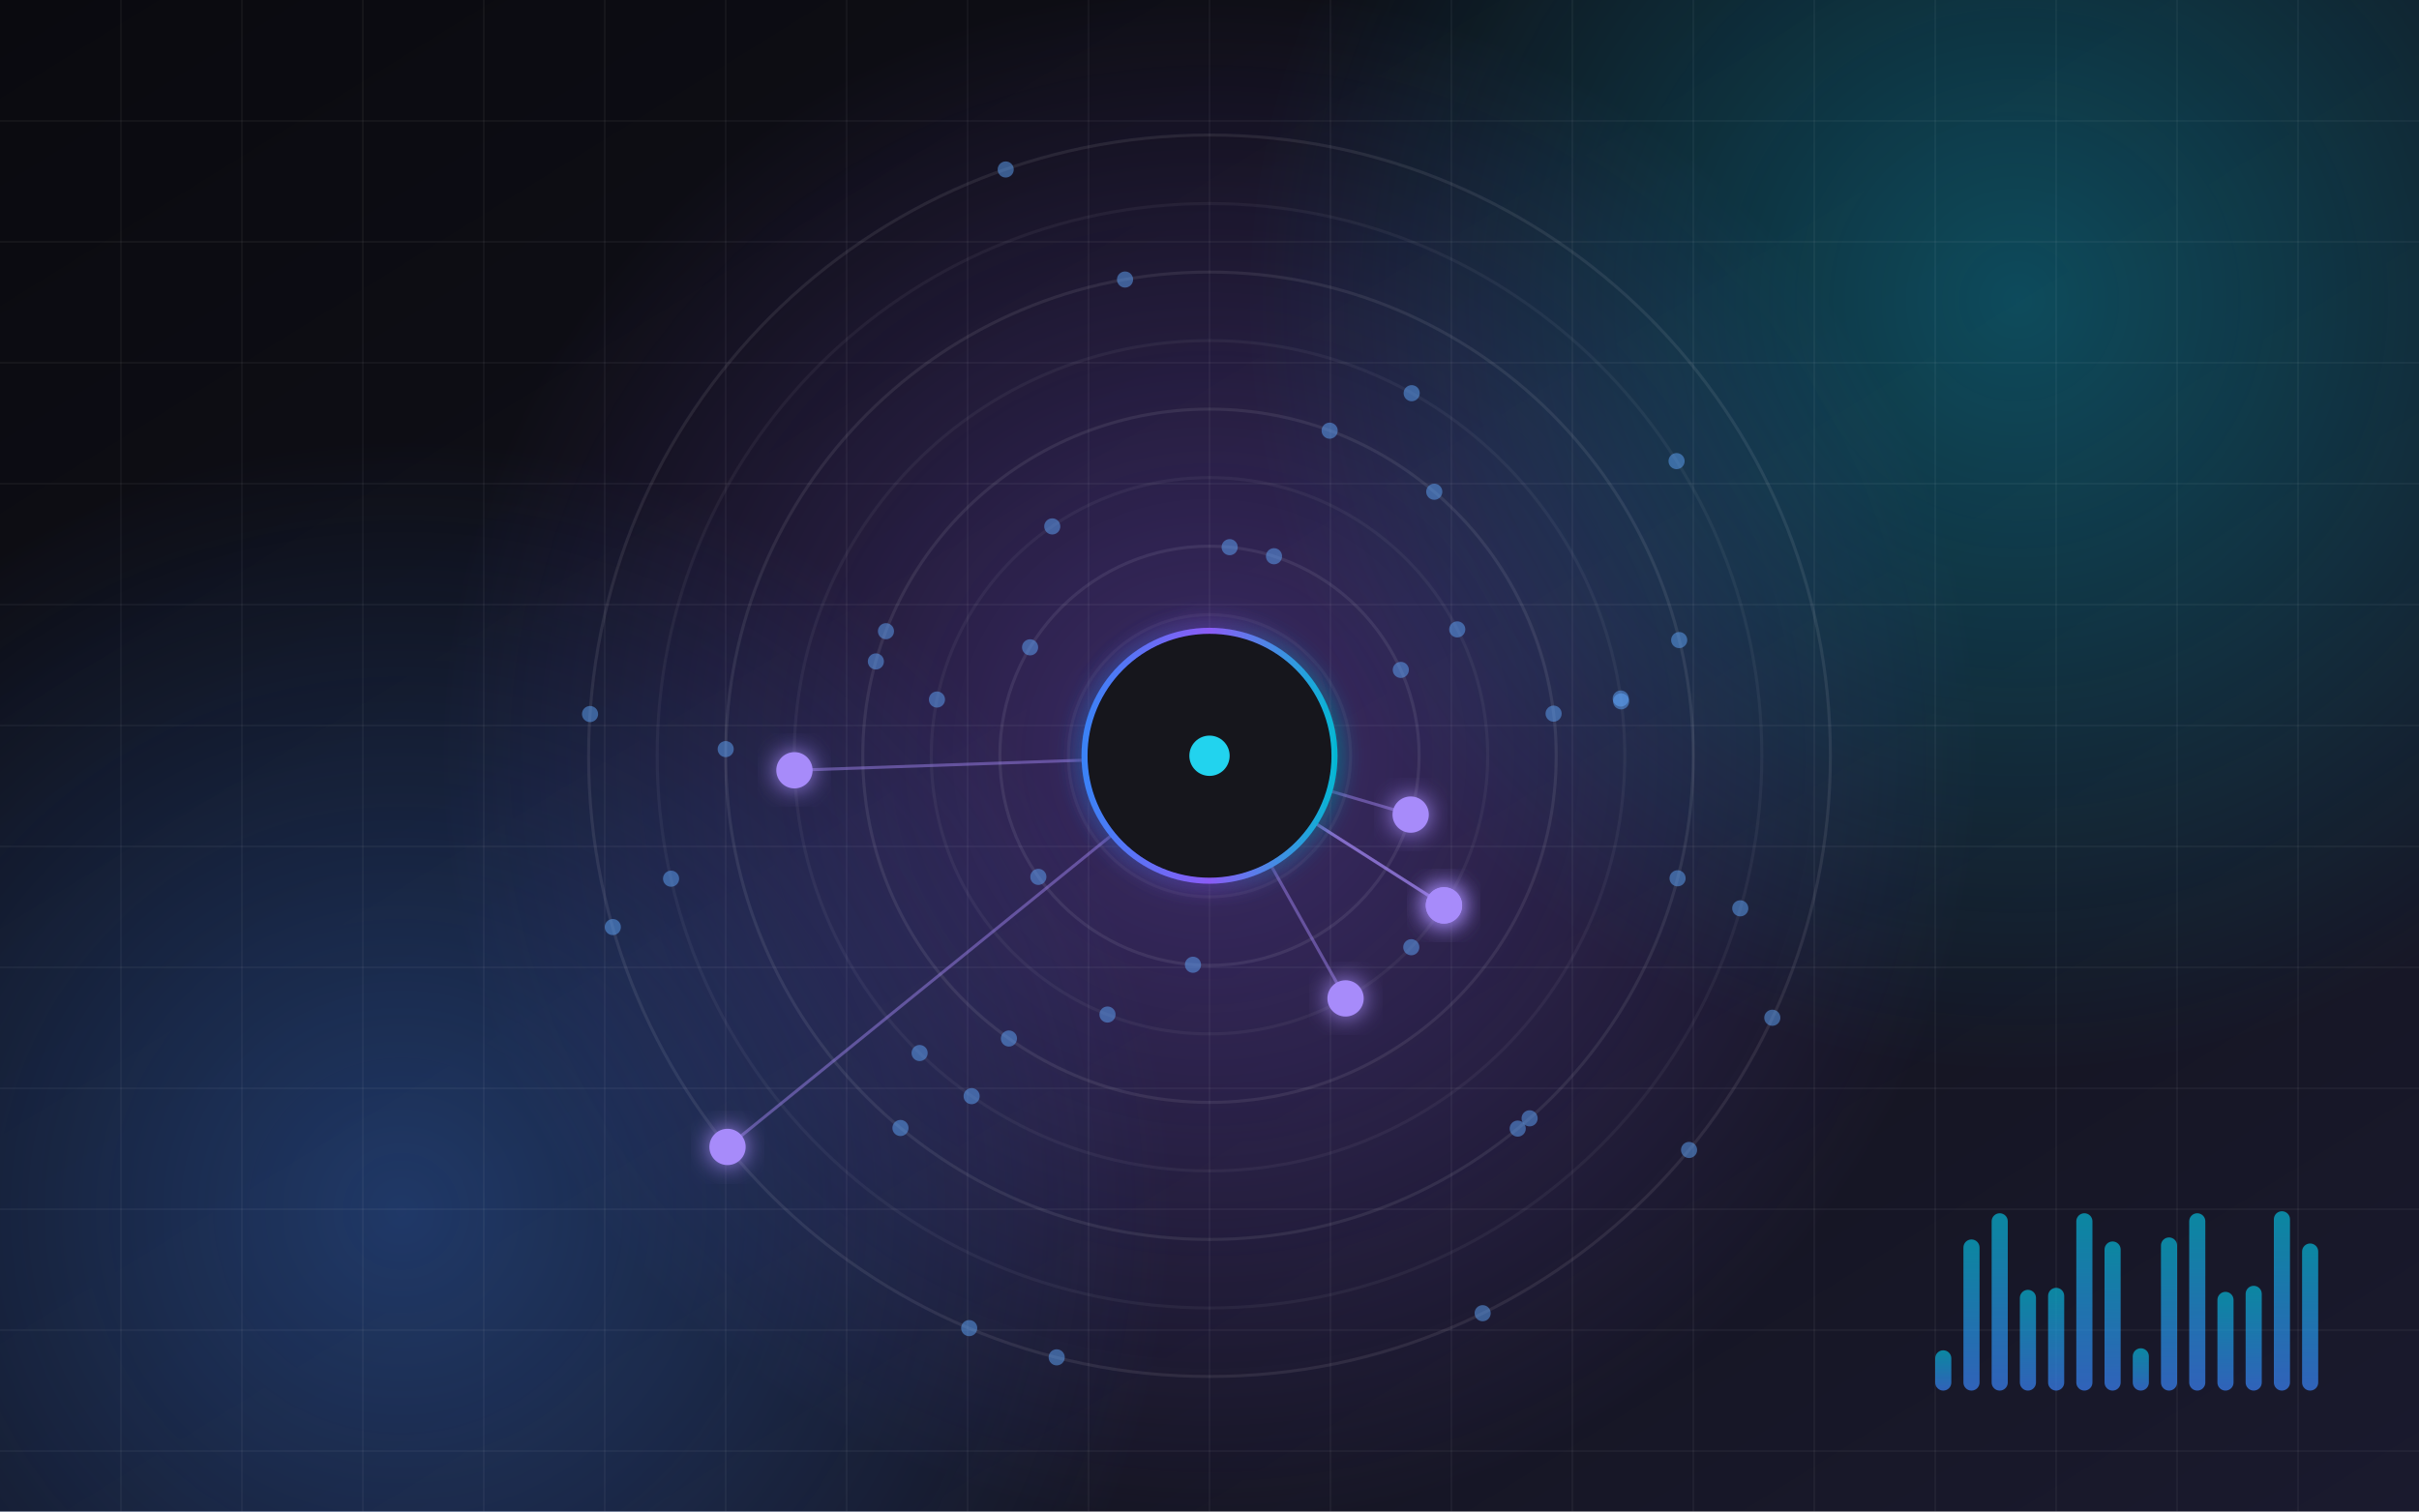
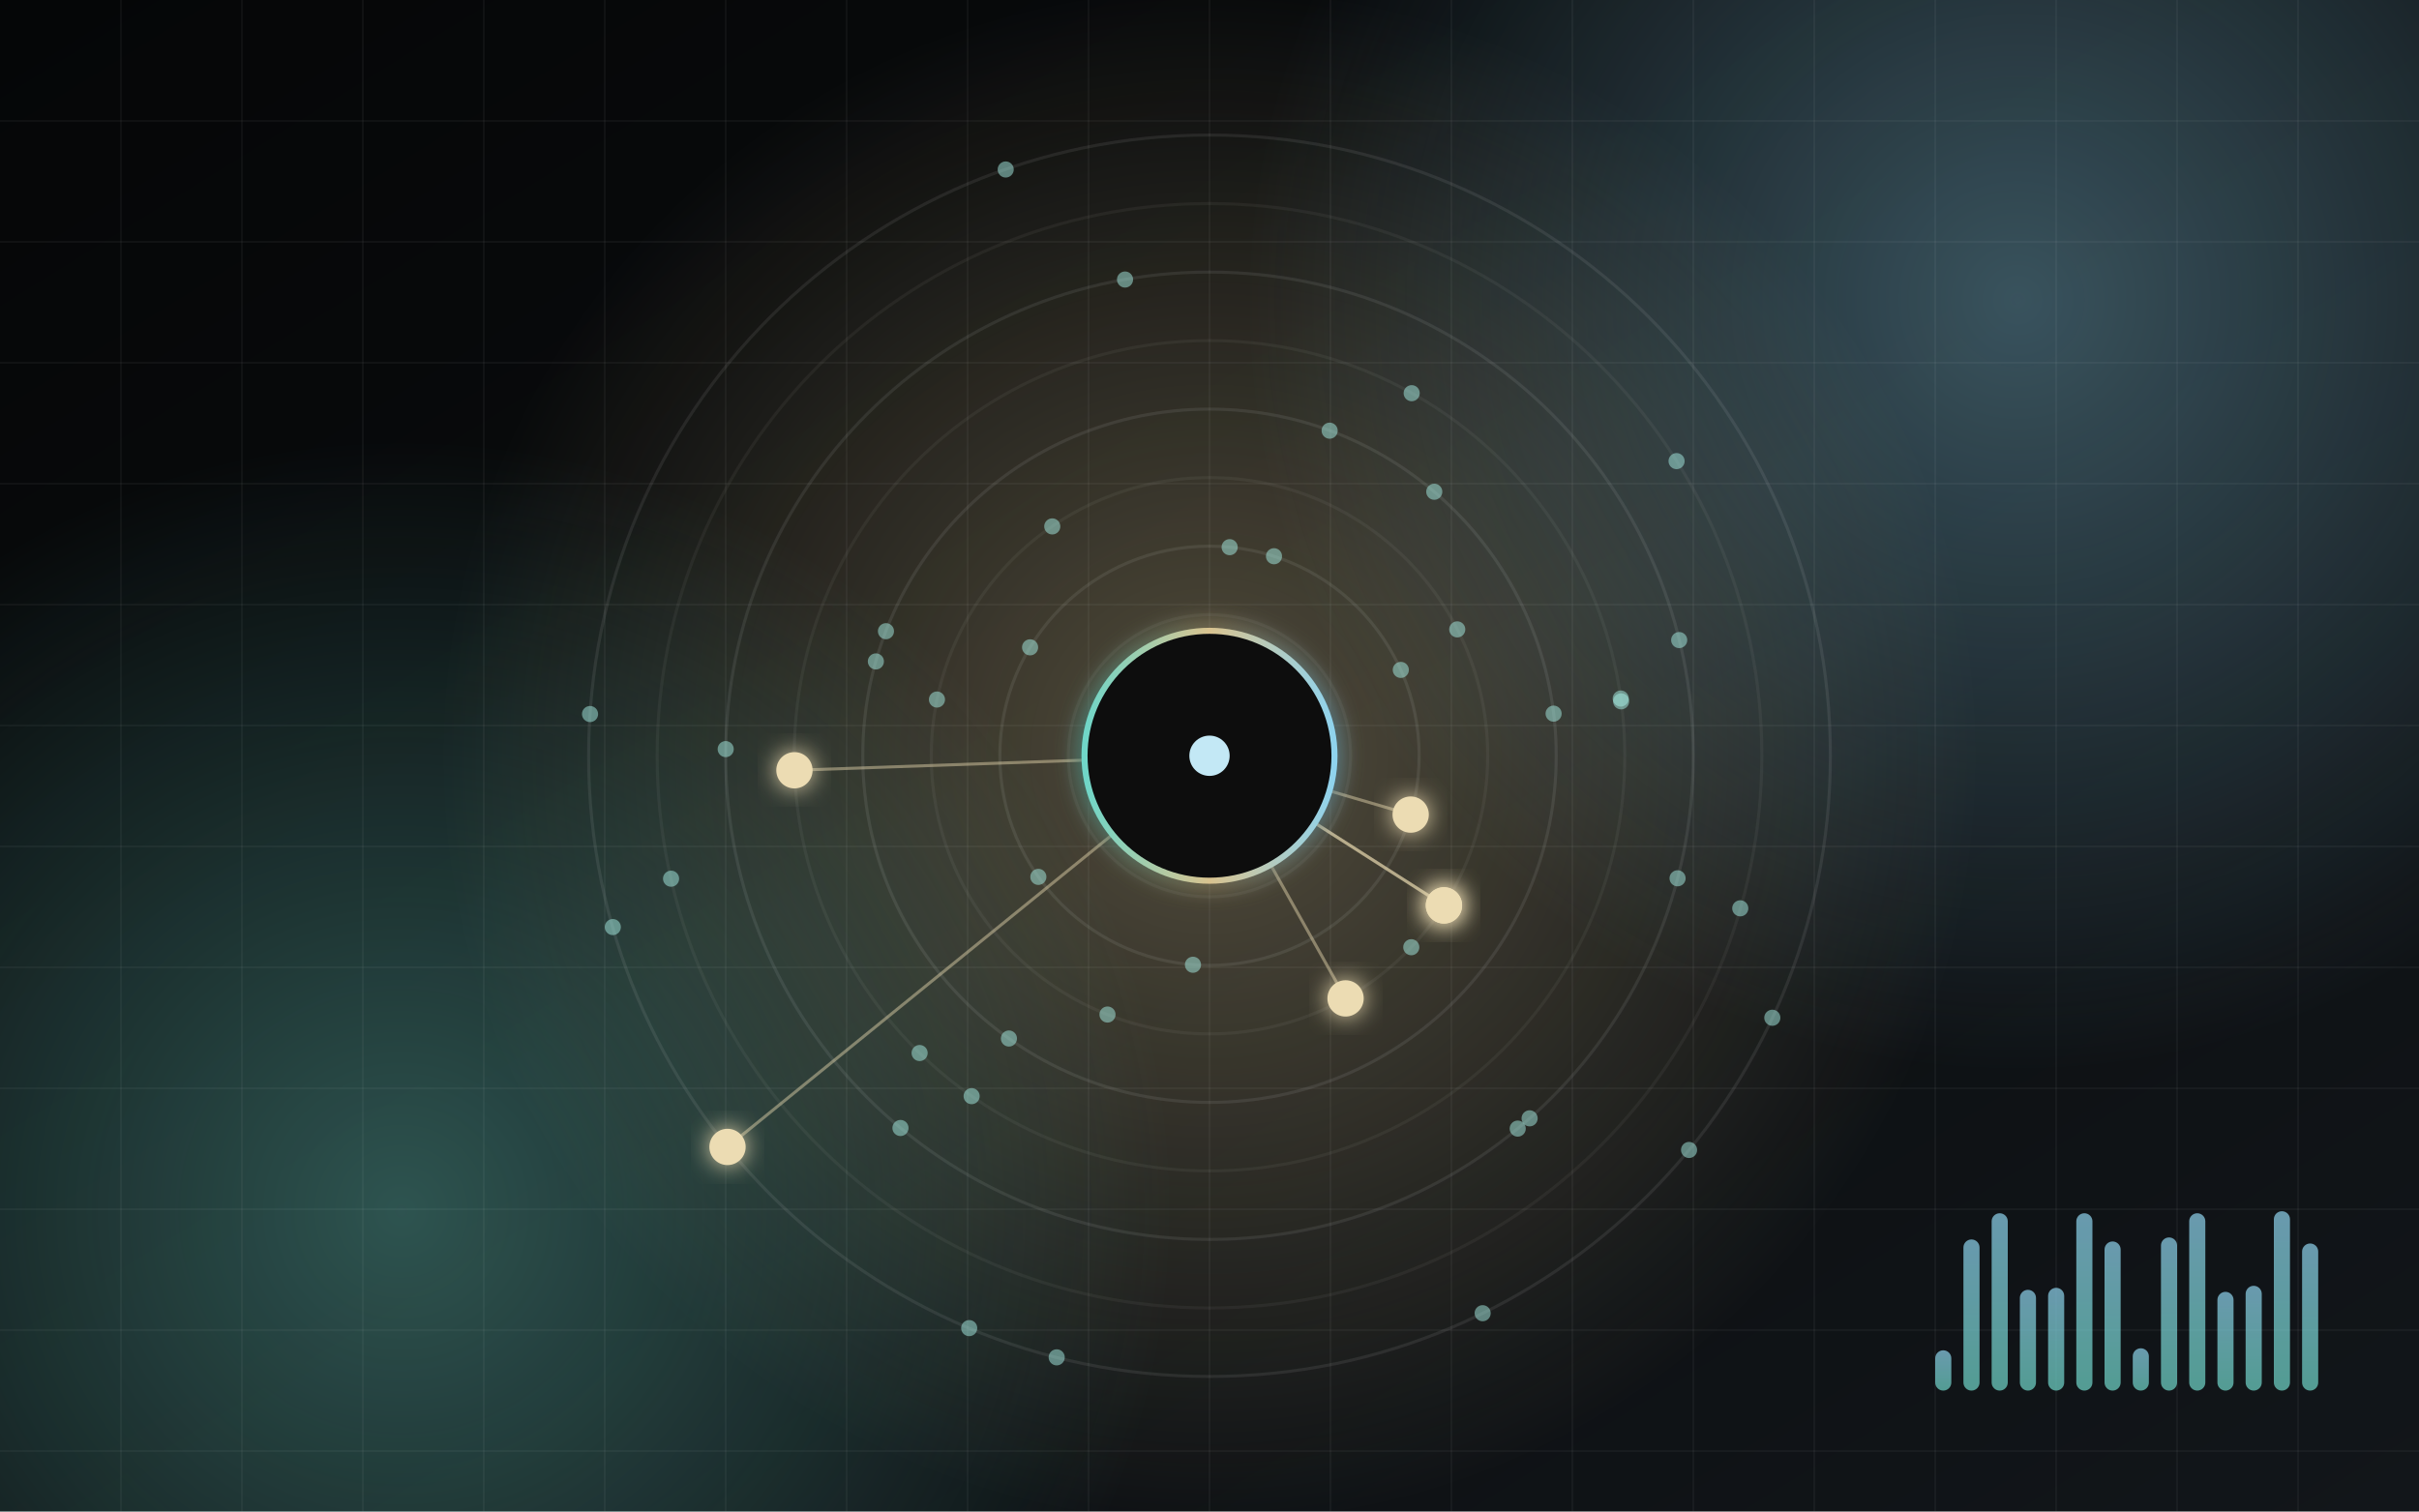
<svg xmlns="http://www.w3.org/2000/svg" viewBox="0 0 1200 750" width="1200" height="750">
  <defs>
    <linearGradient id="bg" x1="0" y1="0" x2="1" y2="1">
-       <stop offset="0" stop-color="#0a0a0f" />
-       <stop offset="0.55" stop-color="#12121c" />
-       <stop offset="1" stop-color="#1a1a2e" />
+       <stop offset="0" stop-color="#050607" />
+       <stop offset="0.55" stop-color="#0b0e10" />
+       <stop offset="1" stop-color="#12161a" />
    </linearGradient>
    <linearGradient id="acc" x1="0" y1="0" x2="1" y2="0">
-       <stop offset="0" stop-color="#3b82f6" />
-       <stop offset="0.5" stop-color="#8b5cf6" />
-       <stop offset="1" stop-color="#06b6d4" />
+       <stop offset="0" stop-color="#6fd6c8" />
+       <stop offset="0.5" stop-color="#d9c38f" />
+       <stop offset="1" stop-color="#8fd3ee" />
    </linearGradient>
    <linearGradient id="accV" x1="0" y1="1" x2="0" y2="0">
-       <stop offset="0" stop-color="#3b82f6" />
-       <stop offset="1" stop-color="#06b6d4" />
+       <stop offset="0" stop-color="#6fd6c8" />
+       <stop offset="1" stop-color="#8fd3ee" />
    </linearGradient>
    <radialGradient id="g0">
-       <stop offset="0" stop-color="#8b5cf6" stop-opacity="0.35" />
-       <stop offset="1" stop-color="#8b5cf6" stop-opacity="0" />
+       <stop offset="0" stop-color="#d9c38f" stop-opacity="0.35" />
+       <stop offset="1" stop-color="#d9c38f" stop-opacity="0" />
    </radialGradient>
    <radialGradient id="g1">
-       <stop offset="0" stop-color="#3b82f6" stop-opacity="0.35" />
-       <stop offset="1" stop-color="#3b82f6" stop-opacity="0" />
+       <stop offset="0" stop-color="#6fd6c8" stop-opacity="0.35" />
+       <stop offset="1" stop-color="#6fd6c8" stop-opacity="0" />
    </radialGradient>
    <radialGradient id="g2">
-       <stop offset="0" stop-color="#06b6d4" stop-opacity="0.35" />
-       <stop offset="1" stop-color="#06b6d4" stop-opacity="0" />
+       <stop offset="0" stop-color="#8fd3ee" stop-opacity="0.35" />
+       <stop offset="1" stop-color="#8fd3ee" stop-opacity="0" />
    </radialGradient>
    <filter id="glow" x="-50%" y="-50%" width="200%" height="200%">
      <feGaussianBlur stdDeviation="6" result="b" />
      <feMerge>
        <feMergeNode in="b" />
        <feMergeNode in="SourceGraphic" />
      </feMerge>
    </filter>
  </defs>
  <rect width="1200" height="750" fill="url(#bg)" />
  <circle cx="600" cy="375" r="380" fill="url(#g0)" />
  <circle cx="200" cy="600" r="380" fill="url(#g1)" />
  <circle cx="1000" cy="150" r="380" fill="url(#g2)" />
  <g stroke="#ffffff" stroke-opacity="0.04" stroke-width="1">
    <line x1="60" y1="0" x2="60" y2="750" />
    <line x1="120" y1="0" x2="120" y2="750" />
    <line x1="180" y1="0" x2="180" y2="750" />
    <line x1="240" y1="0" x2="240" y2="750" />
    <line x1="300" y1="0" x2="300" y2="750" />
    <line x1="360" y1="0" x2="360" y2="750" />
    <line x1="420" y1="0" x2="420" y2="750" />
    <line x1="480" y1="0" x2="480" y2="750" />
    <line x1="540" y1="0" x2="540" y2="750" />
    <line x1="600" y1="0" x2="600" y2="750" />
    <line x1="660" y1="0" x2="660" y2="750" />
    <line x1="720" y1="0" x2="720" y2="750" />
    <line x1="780" y1="0" x2="780" y2="750" />
    <line x1="840" y1="0" x2="840" y2="750" />
    <line x1="900" y1="0" x2="900" y2="750" />
    <line x1="960" y1="0" x2="960" y2="750" />
    <line x1="1020" y1="0" x2="1020" y2="750" />
    <line x1="1080" y1="0" x2="1080" y2="750" />
    <line x1="1140" y1="0" x2="1140" y2="750" />
    <line x1="0" y1="60" x2="1200" y2="60" />
    <line x1="0" y1="120" x2="1200" y2="120" />
    <line x1="0" y1="180" x2="1200" y2="180" />
    <line x1="0" y1="240" x2="1200" y2="240" />
    <line x1="0" y1="300" x2="1200" y2="300" />
    <line x1="0" y1="360" x2="1200" y2="360" />
    <line x1="0" y1="420" x2="1200" y2="420" />
    <line x1="0" y1="480" x2="1200" y2="480" />
    <line x1="0" y1="540" x2="1200" y2="540" />
    <line x1="0" y1="600" x2="1200" y2="600" />
    <line x1="0" y1="660" x2="1200" y2="660" />
    <line x1="0" y1="720" x2="1200" y2="720" />
  </g>
  <circle cx="600" cy="375" r="70" fill="none" stroke="#ffffff" stroke-opacity="0.05" stroke-width="1.5" />
  <circle cx="600" cy="375" r="104" fill="none" stroke="#ffffff" stroke-opacity="0.08" stroke-width="1.5" />
  <circle cx="600" cy="375" r="138" fill="none" stroke="#ffffff" stroke-opacity="0.05" stroke-width="1.5" />
  <circle cx="600" cy="375" r="172" fill="none" stroke="#ffffff" stroke-opacity="0.08" stroke-width="1.5" />
  <circle cx="600" cy="375" r="206" fill="none" stroke="#ffffff" stroke-opacity="0.05" stroke-width="1.5" />
  <circle cx="600" cy="375" r="240" fill="none" stroke="#ffffff" stroke-opacity="0.08" stroke-width="1.5" />
  <circle cx="600" cy="375" r="274" fill="none" stroke="#ffffff" stroke-opacity="0.05" stroke-width="1.5" />
  <circle cx="600" cy="375" r="308" fill="none" stroke="#ffffff" stroke-opacity="0.08" stroke-width="1.5" />
-   <line x1="600" y1="375" x2="716.3" y2="449.2" stroke="#a78bfa" stroke-opacity="0.45" stroke-width="1.5" />
-   <line x1="600" y1="375" x2="360.9" y2="569.1" stroke="#a78bfa" stroke-opacity="0.45" stroke-width="1.5" />
-   <line x1="600" y1="375" x2="394.1" y2="382.2" stroke="#a78bfa" stroke-opacity="0.45" stroke-width="1.5" />
-   <line x1="600" y1="375" x2="667.5" y2="495.4" stroke="#a78bfa" stroke-opacity="0.45" stroke-width="1.5" />
-   <line x1="600" y1="375" x2="699.8" y2="404.2" stroke="#a78bfa" stroke-opacity="0.45" stroke-width="1.5" />
-   <line x1="600" y1="375" x2="716.3" y2="449.3" stroke="#a78bfa" stroke-opacity="0.45" stroke-width="1.5" />
-   <circle cx="600" cy="375" r="62" fill="#12121c" stroke="url(#acc)" stroke-width="3" filter="url(#glow)" />
-   <circle cx="600" cy="375" r="10" fill="#22d3ee" />
-   <circle cx="716.3" cy="449.2" r="9" fill="#a78bfa" opacity="1" filter="url(#glow)" />
-   <circle cx="863.3" cy="450.7" r="4" fill="#60a5fa" opacity="0.5" />
-   <circle cx="832.2" cy="435.8" r="4" fill="#60a5fa" opacity="0.5" />
-   <circle cx="711.5" cy="244.0" r="4" fill="#60a5fa" opacity="0.5" />
-   <circle cx="360.9" cy="569.1" r="9" fill="#a78bfa" opacity="1" filter="url(#glow)" />
-   <circle cx="304.0" cy="460.0" r="4" fill="#60a5fa" opacity="0.5" />
-   <circle cx="758.8" cy="554.9" r="4" fill="#60a5fa" opacity="0.5" />
-   <circle cx="735.5" cy="651.6" r="4" fill="#60a5fa" opacity="0.5" />
-   <circle cx="833.0" cy="317.6" r="4" fill="#60a5fa" opacity="0.5" />
-   <circle cx="439.5" cy="313.2" r="4" fill="#60a5fa" opacity="0.5" />
-   <circle cx="700.3" cy="195.1" r="4" fill="#60a5fa" opacity="0.5" />
-   <circle cx="549.4" cy="503.4" r="4" fill="#60a5fa" opacity="0.5" />
-   <circle cx="522.0" cy="261.2" r="4" fill="#60a5fa" opacity="0.5" />
-   <circle cx="694.9" cy="332.4" r="4" fill="#60a5fa" opacity="0.5" />
-   <circle cx="879.2" cy="505.0" r="4" fill="#60a5fa" opacity="0.5" />
-   <circle cx="515.1" cy="435.1" r="4" fill="#60a5fa" opacity="0.5" />
-   <circle cx="394.1" cy="382.2" r="9" fill="#a78bfa" opacity="1" filter="url(#glow)" />
-   <circle cx="332.9" cy="436.0" r="4" fill="#60a5fa" opacity="0.5" />
-   <circle cx="446.7" cy="559.7" r="4" fill="#60a5fa" opacity="0.5" />
-   <circle cx="292.7" cy="354.3" r="4" fill="#60a5fa" opacity="0.5" />
-   <circle cx="667.5" cy="495.4" r="9" fill="#a78bfa" opacity="1" filter="url(#glow)" />
-   <circle cx="464.8" cy="347.1" r="4" fill="#60a5fa" opacity="0.5" />
-   <circle cx="831.7" cy="228.8" r="4" fill="#60a5fa" opacity="0.5" />
-   <circle cx="498.9" cy="84.1" r="4" fill="#60a5fa" opacity="0.5" />
-   <circle cx="722.9" cy="312.3" r="4" fill="#60a5fa" opacity="0.5" />
-   <circle cx="456.2" cy="522.5" r="4" fill="#60a5fa" opacity="0.5" />
-   <circle cx="511.0" cy="321.2" r="4" fill="#60a5fa" opacity="0.5" />
-   <circle cx="480.8" cy="659.0" r="4" fill="#60a5fa" opacity="0.5" />
-   <circle cx="632.0" cy="276.0" r="4" fill="#60a5fa" opacity="0.5" />
-   <circle cx="804.0" cy="346.6" r="4" fill="#60a5fa" opacity="0.5" />
-   <circle cx="591.8" cy="478.7" r="4" fill="#60a5fa" opacity="0.5" />
-   <circle cx="770.7" cy="354.1" r="4" fill="#60a5fa" opacity="0.5" />
-   <circle cx="482.0" cy="543.9" r="4" fill="#60a5fa" opacity="0.5" />
-   <circle cx="752.9" cy="560.0" r="4" fill="#60a5fa" opacity="0.5" />
-   <circle cx="500.5" cy="515.3" r="4" fill="#60a5fa" opacity="0.5" />
-   <circle cx="804.2" cy="348.0" r="4" fill="#60a5fa" opacity="0.5" />
-   <circle cx="524.2" cy="673.5" r="4" fill="#60a5fa" opacity="0.5" />
-   <circle cx="360.0" cy="371.7" r="4" fill="#60a5fa" opacity="0.5" />
-   <circle cx="434.5" cy="328.2" r="4" fill="#60a5fa" opacity="0.5" />
-   <circle cx="699.8" cy="404.2" r="9" fill="#a78bfa" opacity="1" filter="url(#glow)" />
-   <circle cx="610.0" cy="271.5" r="4" fill="#60a5fa" opacity="0.5" />
-   <circle cx="558.1" cy="138.7" r="4" fill="#60a5fa" opacity="0.5" />
-   <circle cx="700.1" cy="470.0" r="4" fill="#60a5fa" opacity="0.5" />
-   <circle cx="659.6" cy="213.7" r="4" fill="#60a5fa" opacity="0.5" />
-   <circle cx="716.3" cy="449.3" r="9" fill="#a78bfa" opacity="1" filter="url(#glow)" />
-   <circle cx="837.9" cy="570.6" r="4" fill="#60a5fa" opacity="0.5" />
+   <line x1="600" y1="375" x2="716.3" y2="449.2" stroke="#ecdcb3" stroke-opacity="0.45" stroke-width="1.5" />
+   <line x1="600" y1="375" x2="360.9" y2="569.1" stroke="#ecdcb3" stroke-opacity="0.45" stroke-width="1.5" />
+   <line x1="600" y1="375" x2="394.1" y2="382.2" stroke="#ecdcb3" stroke-opacity="0.45" stroke-width="1.5" />
+   <line x1="600" y1="375" x2="667.5" y2="495.4" stroke="#ecdcb3" stroke-opacity="0.45" stroke-width="1.5" />
+   <line x1="600" y1="375" x2="699.8" y2="404.2" stroke="#ecdcb3" stroke-opacity="0.45" stroke-width="1.5" />
+   <line x1="600" y1="375" x2="716.3" y2="449.3" stroke="#ecdcb3" stroke-opacity="0.45" stroke-width="1.5" />
+   <circle cx="600" cy="375" r="62" fill="#0b0e10" stroke="url(#acc)" stroke-width="3" filter="url(#glow)" />
+   <circle cx="600" cy="375" r="10" fill="#c3e8f5" />
+   <circle cx="716.3" cy="449.2" r="9" fill="#ecdcb3" opacity="1" filter="url(#glow)" />
+   <circle cx="863.3" cy="450.7" r="4" fill="#a7efe5" opacity="0.5" />
+   <circle cx="832.2" cy="435.8" r="4" fill="#a7efe5" opacity="0.5" />
+   <circle cx="711.5" cy="244.0" r="4" fill="#a7efe5" opacity="0.5" />
+   <circle cx="360.9" cy="569.1" r="9" fill="#ecdcb3" opacity="1" filter="url(#glow)" />
+   <circle cx="304.0" cy="460.0" r="4" fill="#a7efe5" opacity="0.5" />
+   <circle cx="758.8" cy="554.9" r="4" fill="#a7efe5" opacity="0.5" />
+   <circle cx="735.5" cy="651.6" r="4" fill="#a7efe5" opacity="0.5" />
+   <circle cx="833.0" cy="317.6" r="4" fill="#a7efe5" opacity="0.5" />
+   <circle cx="439.5" cy="313.2" r="4" fill="#a7efe5" opacity="0.5" />
+   <circle cx="700.3" cy="195.1" r="4" fill="#a7efe5" opacity="0.5" />
+   <circle cx="549.4" cy="503.4" r="4" fill="#a7efe5" opacity="0.5" />
+   <circle cx="522.0" cy="261.2" r="4" fill="#a7efe5" opacity="0.5" />
+   <circle cx="694.9" cy="332.4" r="4" fill="#a7efe5" opacity="0.5" />
+   <circle cx="879.2" cy="505.0" r="4" fill="#a7efe5" opacity="0.5" />
+   <circle cx="515.1" cy="435.1" r="4" fill="#a7efe5" opacity="0.5" />
+   <circle cx="394.1" cy="382.2" r="9" fill="#ecdcb3" opacity="1" filter="url(#glow)" />
+   <circle cx="332.9" cy="436.0" r="4" fill="#a7efe5" opacity="0.5" />
+   <circle cx="446.7" cy="559.7" r="4" fill="#a7efe5" opacity="0.5" />
+   <circle cx="292.7" cy="354.3" r="4" fill="#a7efe5" opacity="0.5" />
+   <circle cx="667.5" cy="495.4" r="9" fill="#ecdcb3" opacity="1" filter="url(#glow)" />
+   <circle cx="464.8" cy="347.1" r="4" fill="#a7efe5" opacity="0.5" />
+   <circle cx="831.7" cy="228.8" r="4" fill="#a7efe5" opacity="0.5" />
+   <circle cx="498.9" cy="84.1" r="4" fill="#a7efe5" opacity="0.5" />
+   <circle cx="722.9" cy="312.3" r="4" fill="#a7efe5" opacity="0.5" />
+   <circle cx="456.2" cy="522.5" r="4" fill="#a7efe5" opacity="0.5" />
+   <circle cx="511.0" cy="321.2" r="4" fill="#a7efe5" opacity="0.5" />
+   <circle cx="480.8" cy="659.0" r="4" fill="#a7efe5" opacity="0.5" />
+   <circle cx="632.0" cy="276.0" r="4" fill="#a7efe5" opacity="0.5" />
+   <circle cx="804.0" cy="346.6" r="4" fill="#a7efe5" opacity="0.5" />
+   <circle cx="591.8" cy="478.7" r="4" fill="#a7efe5" opacity="0.5" />
+   <circle cx="770.7" cy="354.1" r="4" fill="#a7efe5" opacity="0.5" />
+   <circle cx="482.0" cy="543.9" r="4" fill="#a7efe5" opacity="0.5" />
+   <circle cx="752.9" cy="560.0" r="4" fill="#a7efe5" opacity="0.5" />
+   <circle cx="500.5" cy="515.3" r="4" fill="#a7efe5" opacity="0.5" />
+   <circle cx="804.2" cy="348.0" r="4" fill="#a7efe5" opacity="0.5" />
+   <circle cx="524.2" cy="673.5" r="4" fill="#a7efe5" opacity="0.5" />
+   <circle cx="360.0" cy="371.7" r="4" fill="#a7efe5" opacity="0.5" />
+   <circle cx="434.5" cy="328.2" r="4" fill="#a7efe5" opacity="0.5" />
+   <circle cx="699.8" cy="404.2" r="9" fill="#ecdcb3" opacity="1" filter="url(#glow)" />
+   <circle cx="610.0" cy="271.5" r="4" fill="#a7efe5" opacity="0.5" />
+   <circle cx="558.1" cy="138.7" r="4" fill="#a7efe5" opacity="0.5" />
+   <circle cx="700.1" cy="470.0" r="4" fill="#a7efe5" opacity="0.5" />
+   <circle cx="659.6" cy="213.7" r="4" fill="#a7efe5" opacity="0.5" />
+   <circle cx="716.3" cy="449.3" r="9" fill="#ecdcb3" opacity="1" filter="url(#glow)" />
+   <circle cx="837.9" cy="570.6" r="4" fill="#a7efe5" opacity="0.5" />
  <rect x="960" y="670" width="8" height="20" rx="4" fill="url(#accV)" opacity="0.7" />
  <rect x="974" y="615" width="8" height="75" rx="4" fill="url(#accV)" opacity="0.7" />
  <rect x="988" y="602" width="8" height="88" rx="4" fill="url(#accV)" opacity="0.7" />
  <rect x="1002" y="640" width="8" height="50" rx="4" fill="url(#accV)" opacity="0.7" />
  <rect x="1016" y="639" width="8" height="51" rx="4" fill="url(#accV)" opacity="0.7" />
  <rect x="1030" y="602" width="8" height="88" rx="4" fill="url(#accV)" opacity="0.7" />
  <rect x="1044" y="616" width="8" height="74" rx="4" fill="url(#accV)" opacity="0.7" />
  <rect x="1058" y="669" width="8" height="21" rx="4" fill="url(#accV)" opacity="0.7" />
  <rect x="1072" y="614" width="8" height="76" rx="4" fill="url(#accV)" opacity="0.7" />
  <rect x="1086" y="602" width="8" height="88" rx="4" fill="url(#accV)" opacity="0.7" />
  <rect x="1100" y="641" width="8" height="49" rx="4" fill="url(#accV)" opacity="0.7" />
  <rect x="1114" y="638" width="8" height="52" rx="4" fill="url(#accV)" opacity="0.7" />
  <rect x="1128" y="601" width="8" height="89" rx="4" fill="url(#accV)" opacity="0.7" />
  <rect x="1142" y="617" width="8" height="73" rx="4" fill="url(#accV)" opacity="0.7" />
</svg>
